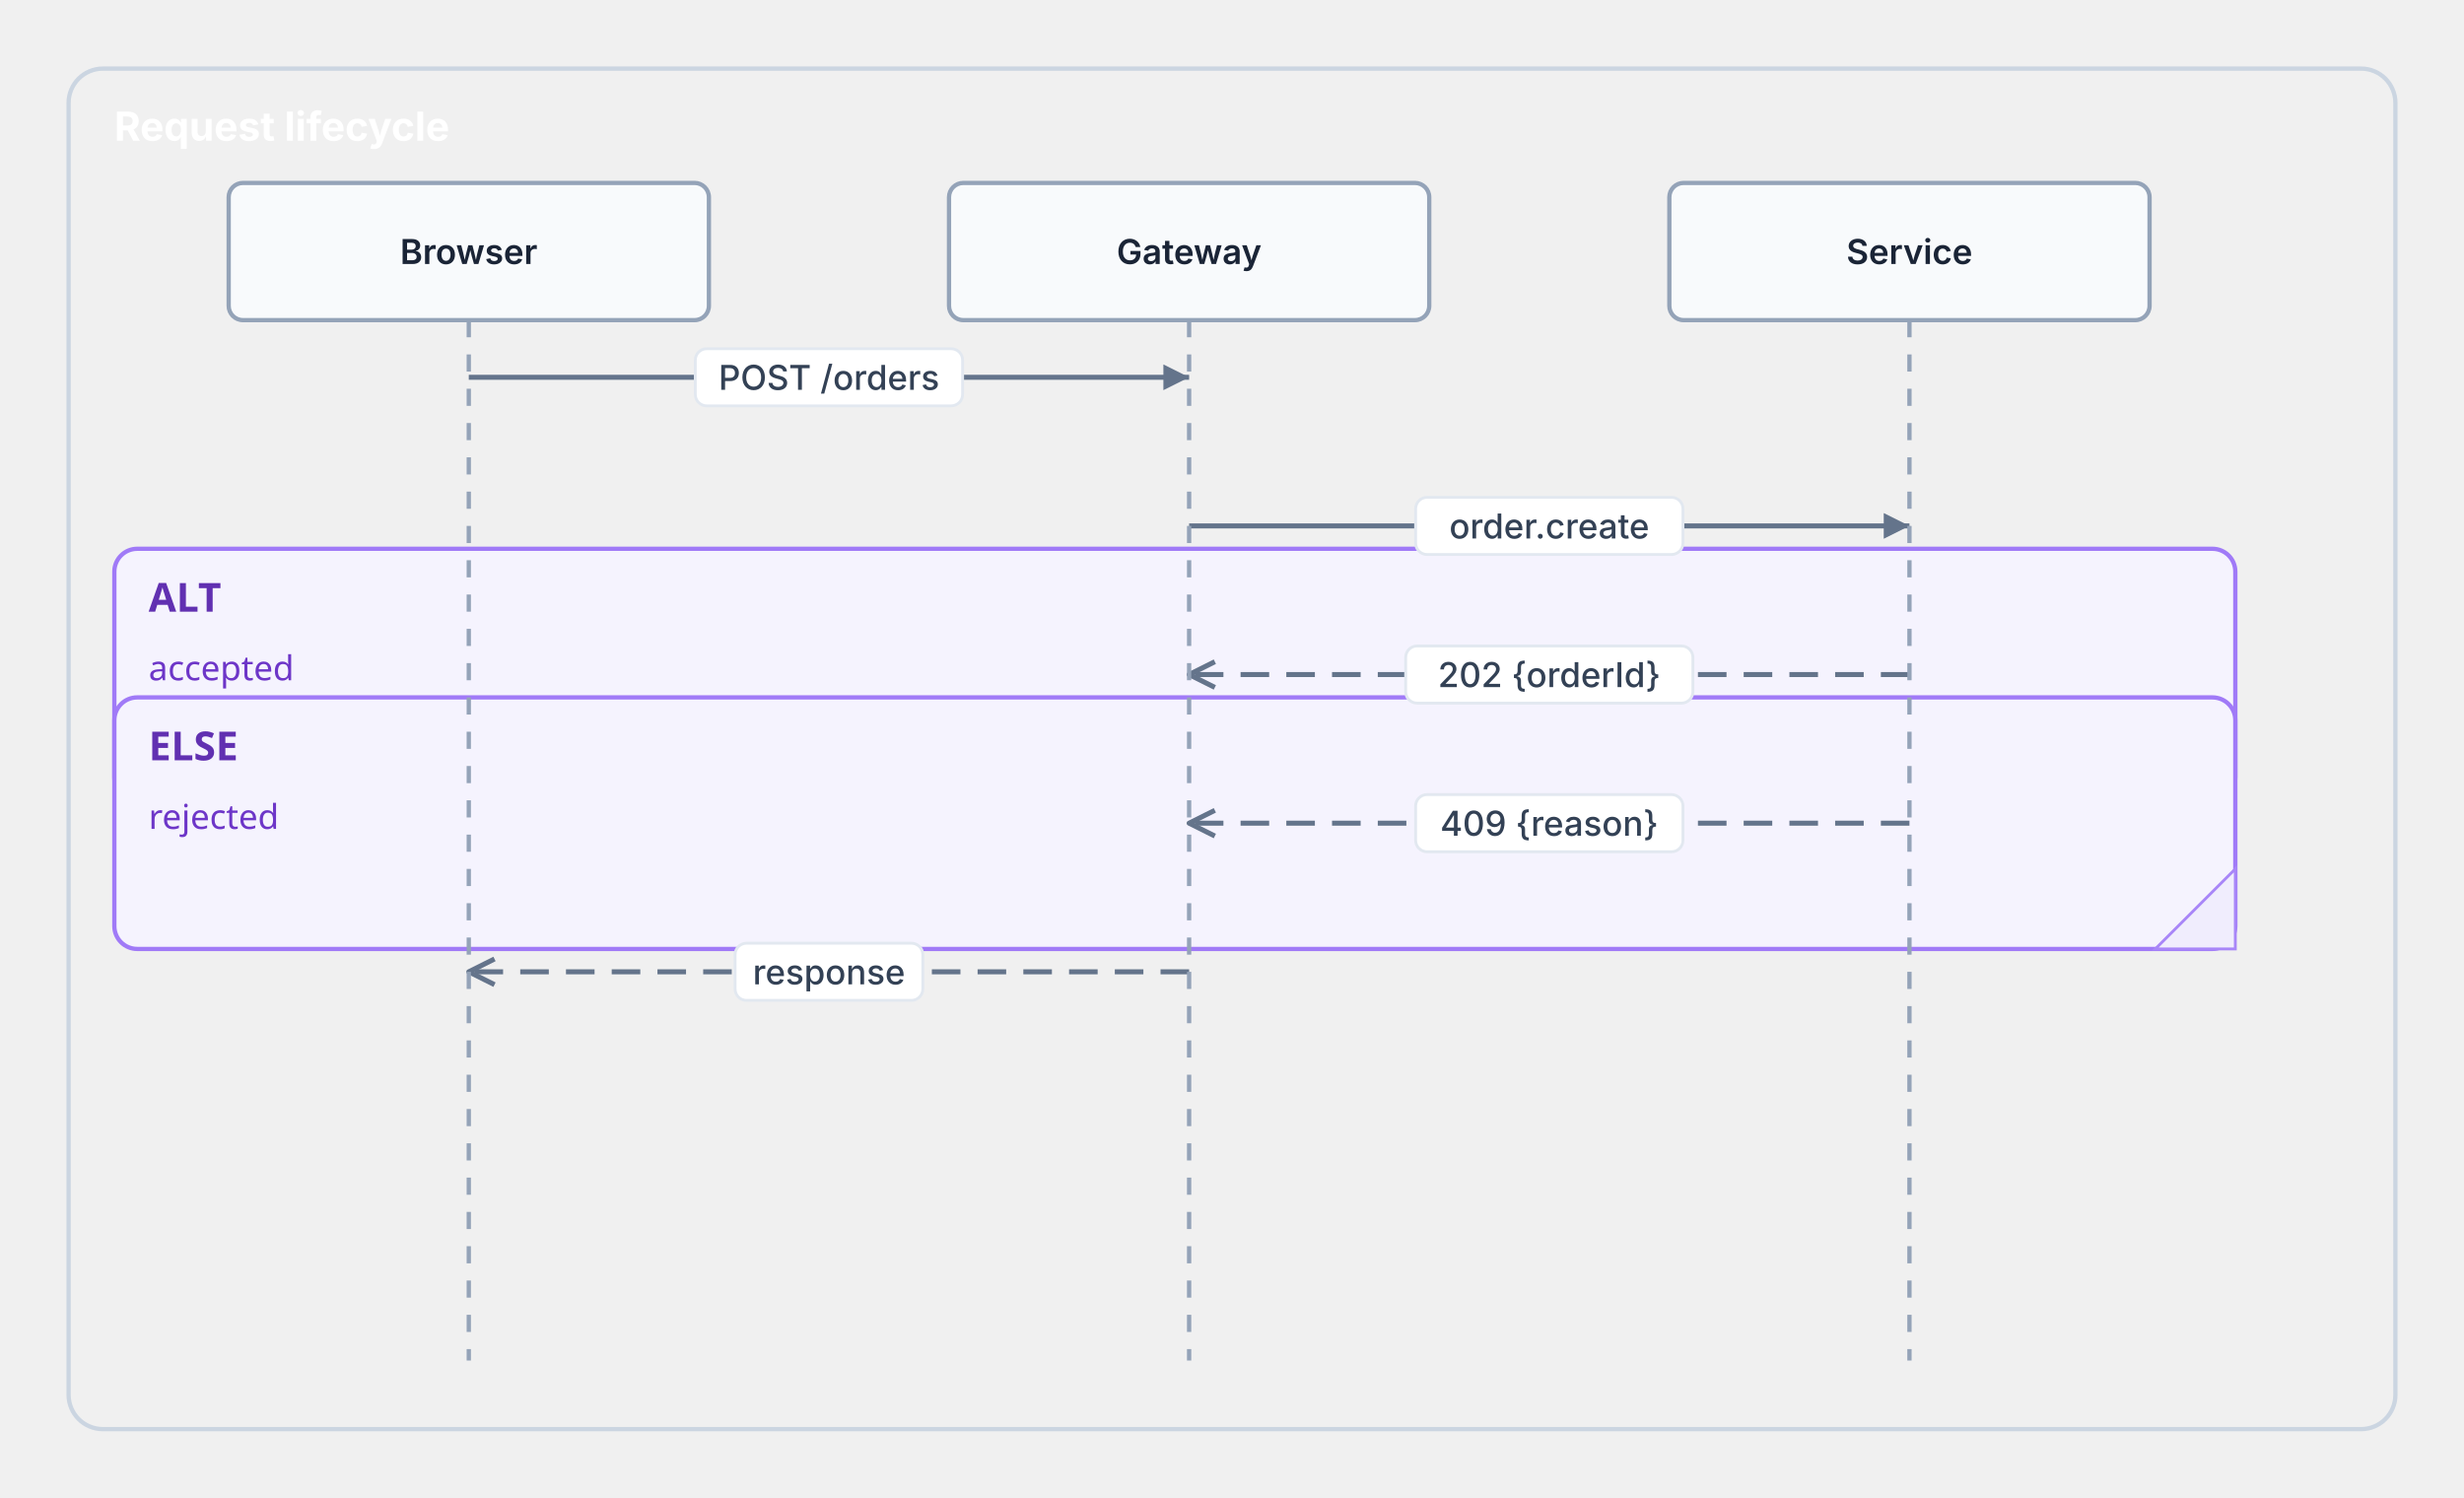
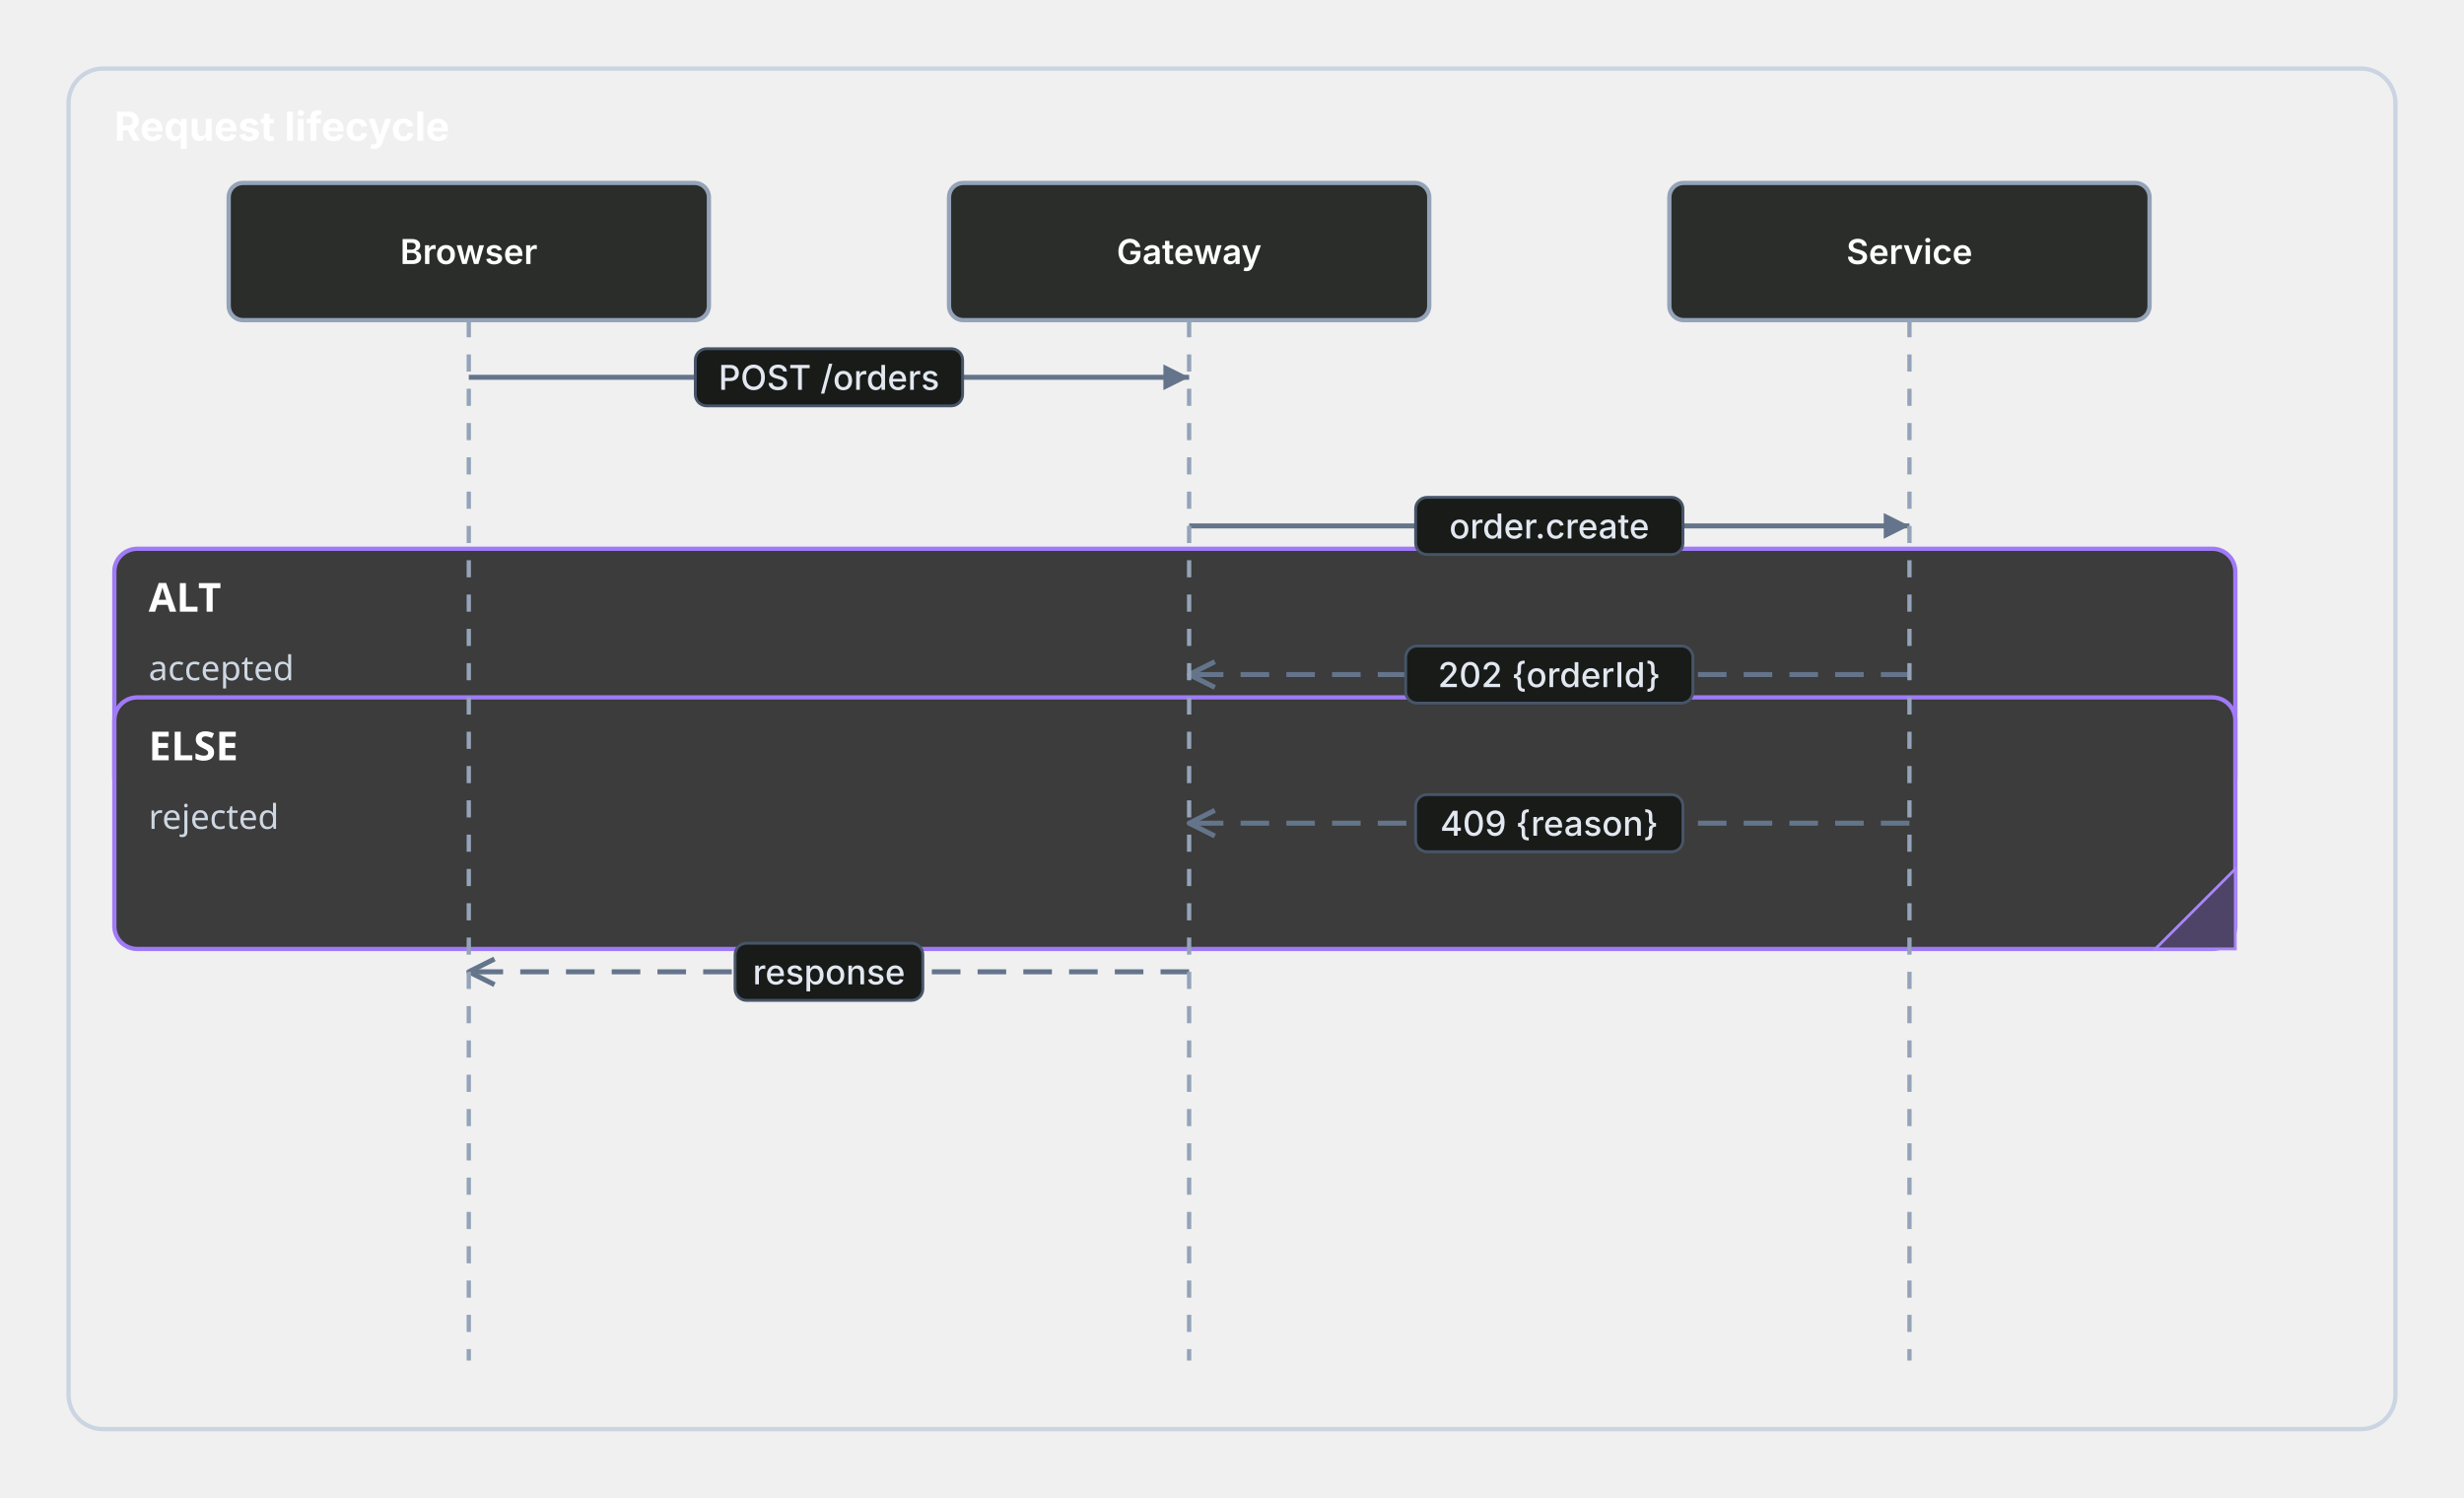
<svg xmlns="http://www.w3.org/2000/svg" viewBox="-24 -24 862 524" width="862" height="524" data-openflowkit-document="template-request-sequence" data-page="page-1" data-theme="dark" data-pixel-ratio="1">
  <g data-node-id="alt-1" data-node-kind="annotation" transform="matrix(1 0 0 1 16 168)">
-     <rect width="742" height="88" rx="8" fill="#f5f3ff" stroke="#9970f7" stroke-width="1.5" />
-     <path d="M714 88 L742 60 L742 88 Z" fill="#f0edfe" stroke="#a27df8" />
-     <text x="12" y="22" fill="#5520ab" font-family="system-ui,sans-serif" font-size="14" font-weight="700">
+     <rect width="742" height="88" rx="8" fill="#2b2c2b" stroke="#9970f7" stroke-width="1.5" />
+     <path d="M714 88 L742 60 L742 88 Z" fill="#3f355c" stroke="#a27df8" />
+     <text x="12" y="22" fill="#ffffff" font-family="system-ui,sans-serif" font-size="14" font-weight="700">
      <tspan x="12" dy="0">ALT</tspan>
    </text>
-     <text x="12" y="46" fill="#6226c4" font-family="system-ui,sans-serif" font-size="12" font-weight="500">
+     <text x="12" y="46" fill="#cbd5e1" font-family="system-ui,sans-serif" font-size="12" font-weight="500">
      <tspan x="12" dy="0">accepted</tspan>
    </text>
  </g>
  <g data-node-id="alt-2" data-node-kind="annotation" transform="matrix(1 0 0 1 16 220)">
-     <rect width="742" height="88" rx="8" fill="#f5f3ff" stroke="#9970f7" stroke-width="1.5" />
-     <path d="M714 88 L742 60 L742 88 Z" fill="#f0edfe" stroke="#a27df8" />
-     <text x="12" y="22" fill="#5520ab" font-family="system-ui,sans-serif" font-size="14" font-weight="700">
+     <rect width="742" height="88" rx="8" fill="#2b2c2b" stroke="#9970f7" stroke-width="1.5" />
+     <path d="M714 88 L742 60 L742 88 Z" fill="#3f355c" stroke="#a27df8" />
+     <text x="12" y="22" fill="#ffffff" font-family="system-ui,sans-serif" font-size="14" font-weight="700">
      <tspan x="12" dy="0">ELSE</tspan>
    </text>
-     <text x="12" y="46" fill="#6226c4" font-family="system-ui,sans-serif" font-size="12" font-weight="500">
+     <text x="12" y="46" fill="#cbd5e1" font-family="system-ui,sans-serif" font-size="12" font-weight="500">
      <tspan x="12" dy="0">rejected</tspan>
    </text>
  </g>
  <g data-node-id="dsl-69fgmz" transform="matrix(1 0 0 1 0 0)">
    <rect x="0" y="0" width="814" height="476" rx="12" fill="rgba(241,245,249,0.08)" stroke="#cbd5e1" stroke-width="1.5" />
    <g>
      <text x="16" y="20" text-anchor="start" dominant-baseline="middle" fill="#ffffff" font-family="Inter, ui-sans-serif, system-ui, sans-serif" font-size="14" font-weight="700">Request lifecycle</text>
    </g>
  </g>
  <g data-connector-id="msg-1">
    <path d="M140 108 L392 108" fill="none" stroke="#64748b" stroke-width="1.75" opacity="1" />
-     <rect x="219.24" y="98" width="93.52" height="20" rx="4" fill="#ffffff" stroke="#e2e8f0" stroke-width="1" />
-     <text x="266" y="108" text-anchor="middle" dominant-baseline="middle" fill="#334155" font-family="Inter, ui-sans-serif, system-ui, sans-serif" font-size="12" font-weight="500">POST /orders</text>
+     <rect x="219.24" y="98" width="93.52" height="20" rx="4" fill="#191b19" stroke="#475569" stroke-width="1" />
+     <text x="266" y="108" text-anchor="middle" dominant-baseline="middle" fill="#e2e8f0" font-family="Inter, ui-sans-serif, system-ui, sans-serif" font-size="12" font-weight="500">POST /orders</text>
    <path d="M392 108 L383 112.5 L383 103.5 Z" fill="#64748b" opacity="1" />
  </g>
  <g data-connector-id="msg-2">
    <path d="M392 160 L644 160" fill="none" stroke="#64748b" stroke-width="1.75" opacity="1" />
-     <rect x="471.24" y="150" width="93.52" height="20" rx="4" fill="#ffffff" stroke="#e2e8f0" stroke-width="1" />
-     <text x="518" y="160" text-anchor="middle" dominant-baseline="middle" fill="#334155" font-family="Inter, ui-sans-serif, system-ui, sans-serif" font-size="12" font-weight="500">order.create</text>
+     <rect x="471.24" y="150" width="93.52" height="20" rx="4" fill="#191b19" stroke="#475569" stroke-width="1" />
+     <text x="518" y="160" text-anchor="middle" dominant-baseline="middle" fill="#e2e8f0" font-family="Inter, ui-sans-serif, system-ui, sans-serif" font-size="12" font-weight="500">order.create</text>
    <path d="M644 160 L635 164.5 L635 155.5 Z" fill="#64748b" opacity="1" />
  </g>
  <g data-connector-id="msg-3">
    <path d="M644 212 L392 212" fill="none" stroke="#64748b" stroke-width="1.75" opacity="1" stroke-dasharray="10 6" />
-     <rect x="467.76" y="202" width="100.48" height="20" rx="4" fill="#ffffff" stroke="#e2e8f0" stroke-width="1" />
-     <text x="518" y="212" text-anchor="middle" dominant-baseline="middle" fill="#334155" font-family="Inter, ui-sans-serif, system-ui, sans-serif" font-size="12" font-weight="500">202 {orderId}</text>
+     <rect x="467.76" y="202" width="100.48" height="20" rx="4" fill="#191b19" stroke="#475569" stroke-width="1" />
+     <text x="518" y="212" text-anchor="middle" dominant-baseline="middle" fill="#e2e8f0" font-family="Inter, ui-sans-serif, system-ui, sans-serif" font-size="12" font-weight="500">202 {orderId}</text>
    <path d="M401 207.5 L392 212 L401 216.5" fill="none" stroke="#64748b" stroke-width="1.75" opacity="1" stroke-linejoin="round" />
  </g>
  <g data-connector-id="msg-4">
    <path d="M644 264 L392 264" fill="none" stroke="#64748b" stroke-width="1.75" opacity="1" stroke-dasharray="10 6" />
-     <rect x="471.24" y="254" width="93.52" height="20" rx="4" fill="#ffffff" stroke="#e2e8f0" stroke-width="1" />
-     <text x="518" y="264" text-anchor="middle" dominant-baseline="middle" fill="#334155" font-family="Inter, ui-sans-serif, system-ui, sans-serif" font-size="12" font-weight="500">409 {reason}</text>
+     <rect x="471.24" y="254" width="93.52" height="20" rx="4" fill="#191b19" stroke="#475569" stroke-width="1" />
+     <text x="518" y="264" text-anchor="middle" dominant-baseline="middle" fill="#e2e8f0" font-family="Inter, ui-sans-serif, system-ui, sans-serif" font-size="12" font-weight="500">409 {reason}</text>
    <path d="M401 259.5 L392 264 L401 268.5" fill="none" stroke="#64748b" stroke-width="1.75" opacity="1" stroke-linejoin="round" />
  </g>
  <g data-connector-id="msg-5">
    <path d="M392 316 L140 316" fill="none" stroke="#64748b" stroke-width="1.75" opacity="1" stroke-dasharray="10 6" />
-     <rect x="233.16" y="306" width="65.68" height="20" rx="4" fill="#ffffff" stroke="#e2e8f0" stroke-width="1" />
-     <text x="266" y="316" text-anchor="middle" dominant-baseline="middle" fill="#334155" font-family="Inter, ui-sans-serif, system-ui, sans-serif" font-size="12" font-weight="500">response</text>
+     <rect x="233.16" y="306" width="65.68" height="20" rx="4" fill="#191b19" stroke="#475569" stroke-width="1" />
+     <text x="266" y="316" text-anchor="middle" dominant-baseline="middle" fill="#e2e8f0" font-family="Inter, ui-sans-serif, system-ui, sans-serif" font-size="12" font-weight="500">response</text>
    <path d="M149 311.5 L140 316 L149 320.5" fill="none" stroke="#64748b" stroke-width="1.75" opacity="1" stroke-linejoin="round" />
  </g>
  <g data-node-id="browser" transform="matrix(1 0 0 1 56 40)">
-     <rect y="0" width="168" height="48" rx="5" fill="#f8fafc" stroke="#94a3b8" stroke-width="1.5" />
+     <rect y="0" width="168" height="48" rx="5" fill="#2b2d2b" stroke="#94a3b8" stroke-width="1.5" />
    <line x1="84" y1="48" x2="84" y2="412" stroke="#94a3b8" stroke-width="1.5" stroke-dasharray="6 6" />
-     <text x="84" y="24" fill="#1a2436" font-family="Inter, ui-sans-serif, system-ui, sans-serif" font-size="12" font-weight="600" text-anchor="middle" dominant-baseline="central">
+     <text x="84" y="24" fill="#ffffff" font-family="Inter, ui-sans-serif, system-ui, sans-serif" font-size="12" font-weight="600" text-anchor="middle" dominant-baseline="central">
      <tspan x="84" dy="0">Browser</tspan>
    </text>
  </g>
  <g data-node-id="gateway" transform="matrix(1 0 0 1 308 40)">
-     <rect y="0" width="168" height="48" rx="5" fill="#f8fafc" stroke="#94a3b8" stroke-width="1.5" />
+     <rect y="0" width="168" height="48" rx="5" fill="#2b2d2b" stroke="#94a3b8" stroke-width="1.5" />
    <line x1="84" y1="48" x2="84" y2="412" stroke="#94a3b8" stroke-width="1.5" stroke-dasharray="6 6" />
-     <text x="84" y="24" fill="#1a2436" font-family="Inter, ui-sans-serif, system-ui, sans-serif" font-size="12" font-weight="600" text-anchor="middle" dominant-baseline="central">
+     <text x="84" y="24" fill="#ffffff" font-family="Inter, ui-sans-serif, system-ui, sans-serif" font-size="12" font-weight="600" text-anchor="middle" dominant-baseline="central">
      <tspan x="84" dy="0">Gateway</tspan>
    </text>
  </g>
  <g data-node-id="service" transform="matrix(1 0 0 1 560 40)">
-     <rect y="0" width="168" height="48" rx="5" fill="#f8fafc" stroke="#94a3b8" stroke-width="1.5" />
+     <rect y="0" width="168" height="48" rx="5" fill="#2b2d2b" stroke="#94a3b8" stroke-width="1.5" />
    <line x1="84" y1="48" x2="84" y2="412" stroke="#94a3b8" stroke-width="1.5" stroke-dasharray="6 6" />
-     <text x="84" y="24" fill="#1a2436" font-family="Inter, ui-sans-serif, system-ui, sans-serif" font-size="12" font-weight="600" text-anchor="middle" dominant-baseline="central">
+     <text x="84" y="24" fill="#ffffff" font-family="Inter, ui-sans-serif, system-ui, sans-serif" font-size="12" font-weight="600" text-anchor="middle" dominant-baseline="central">
      <tspan x="84" dy="0">Service</tspan>
    </text>
  </g>
</svg>
